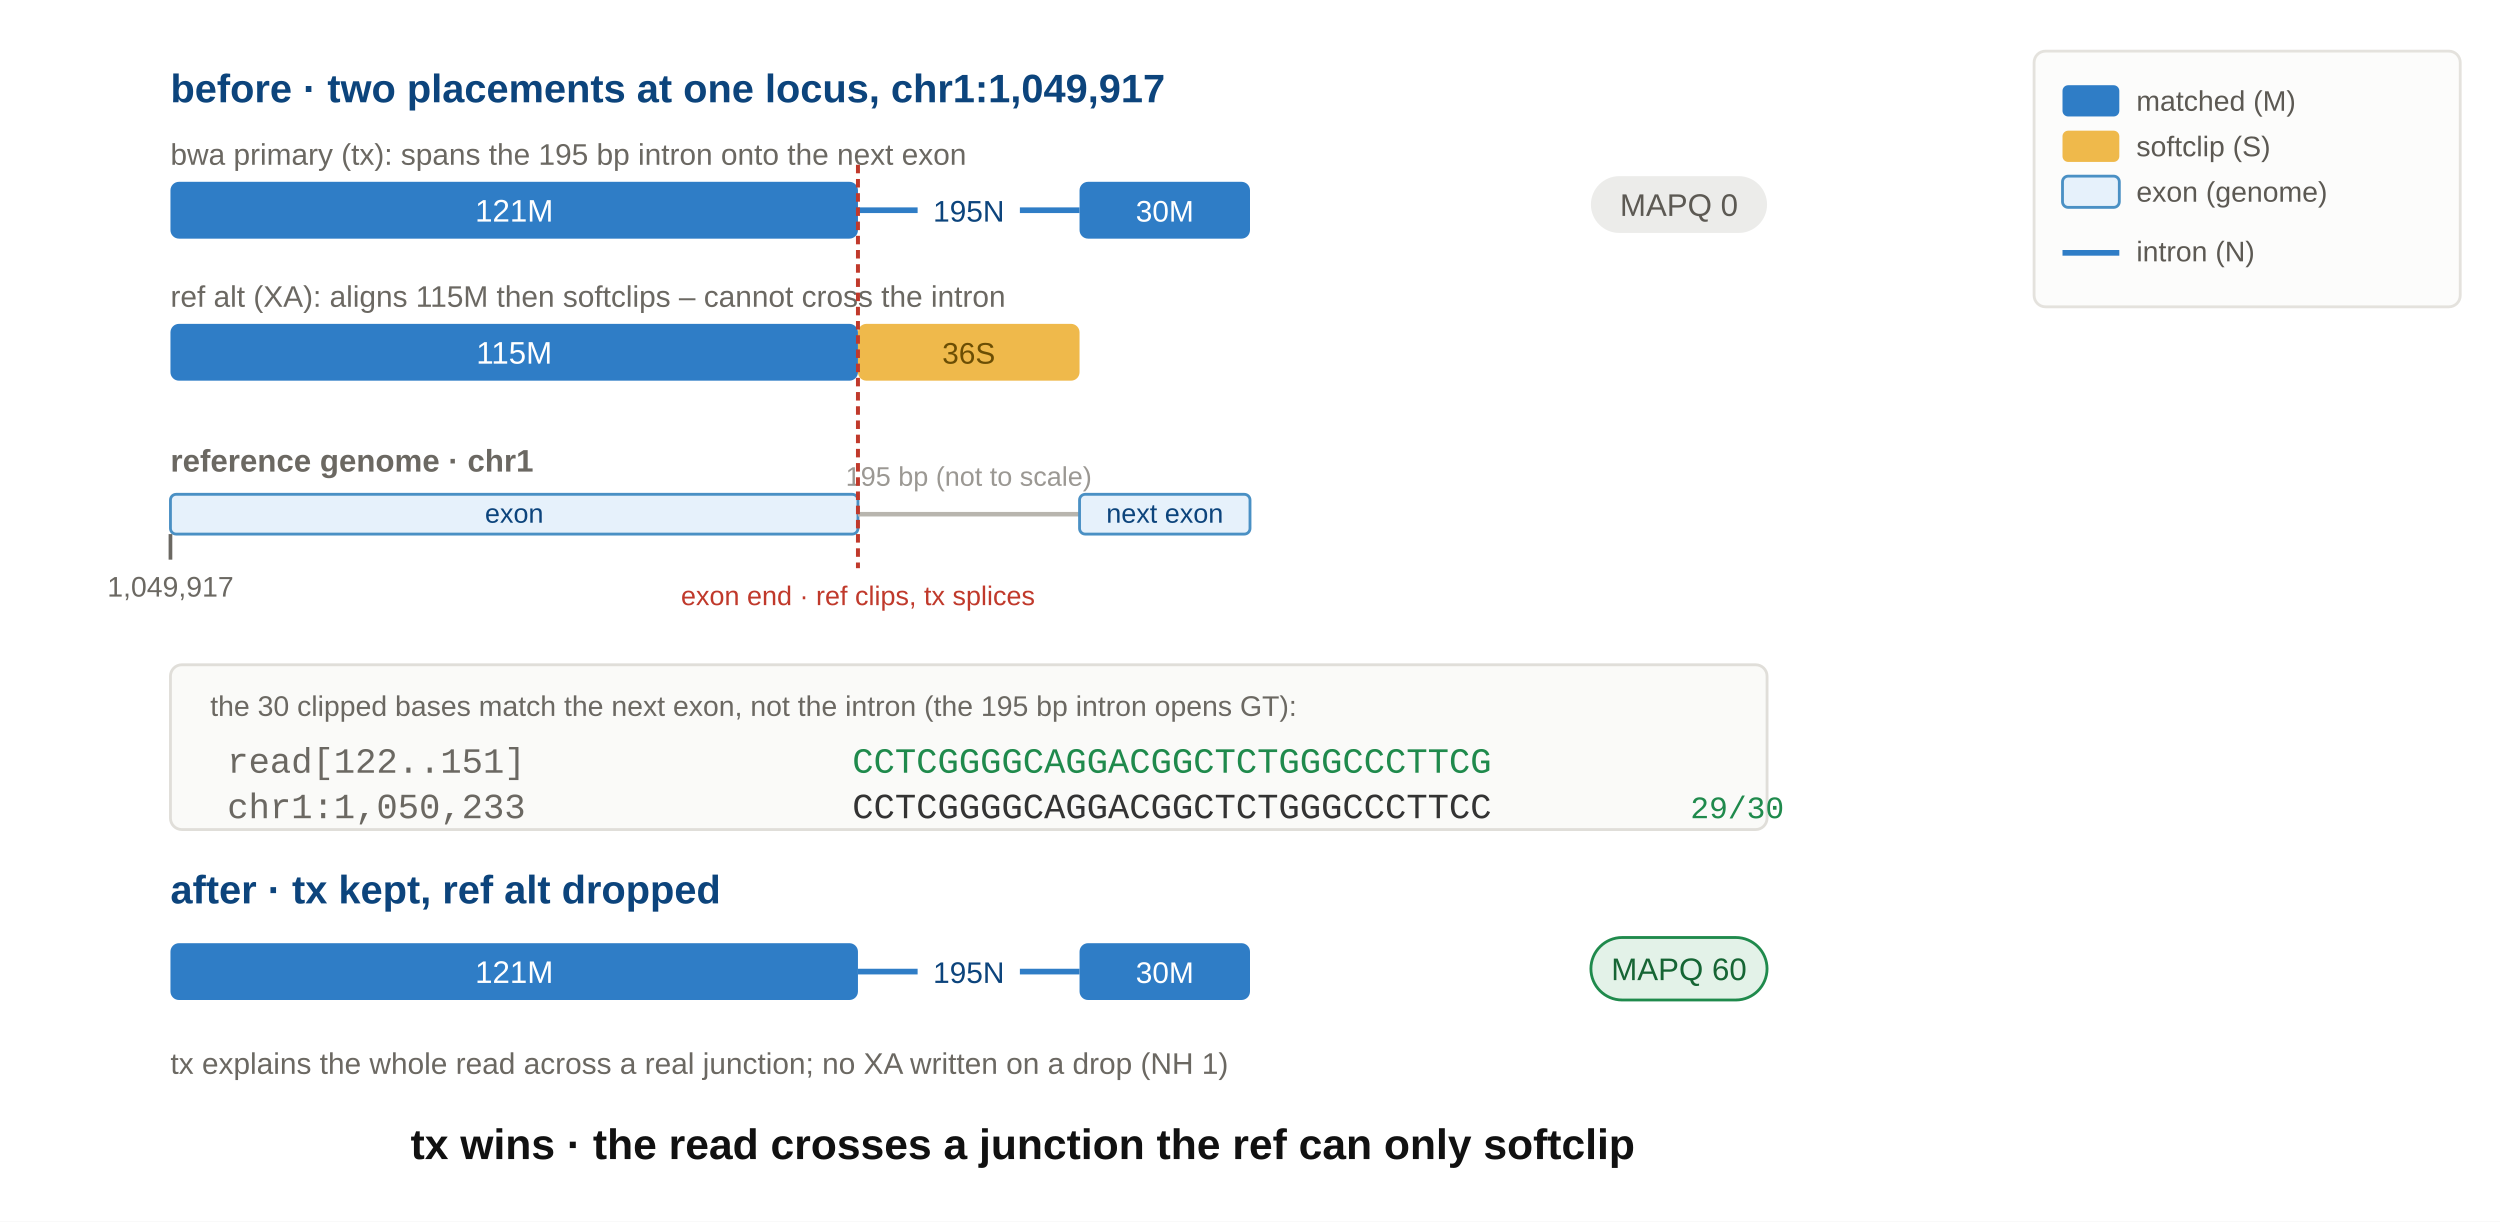
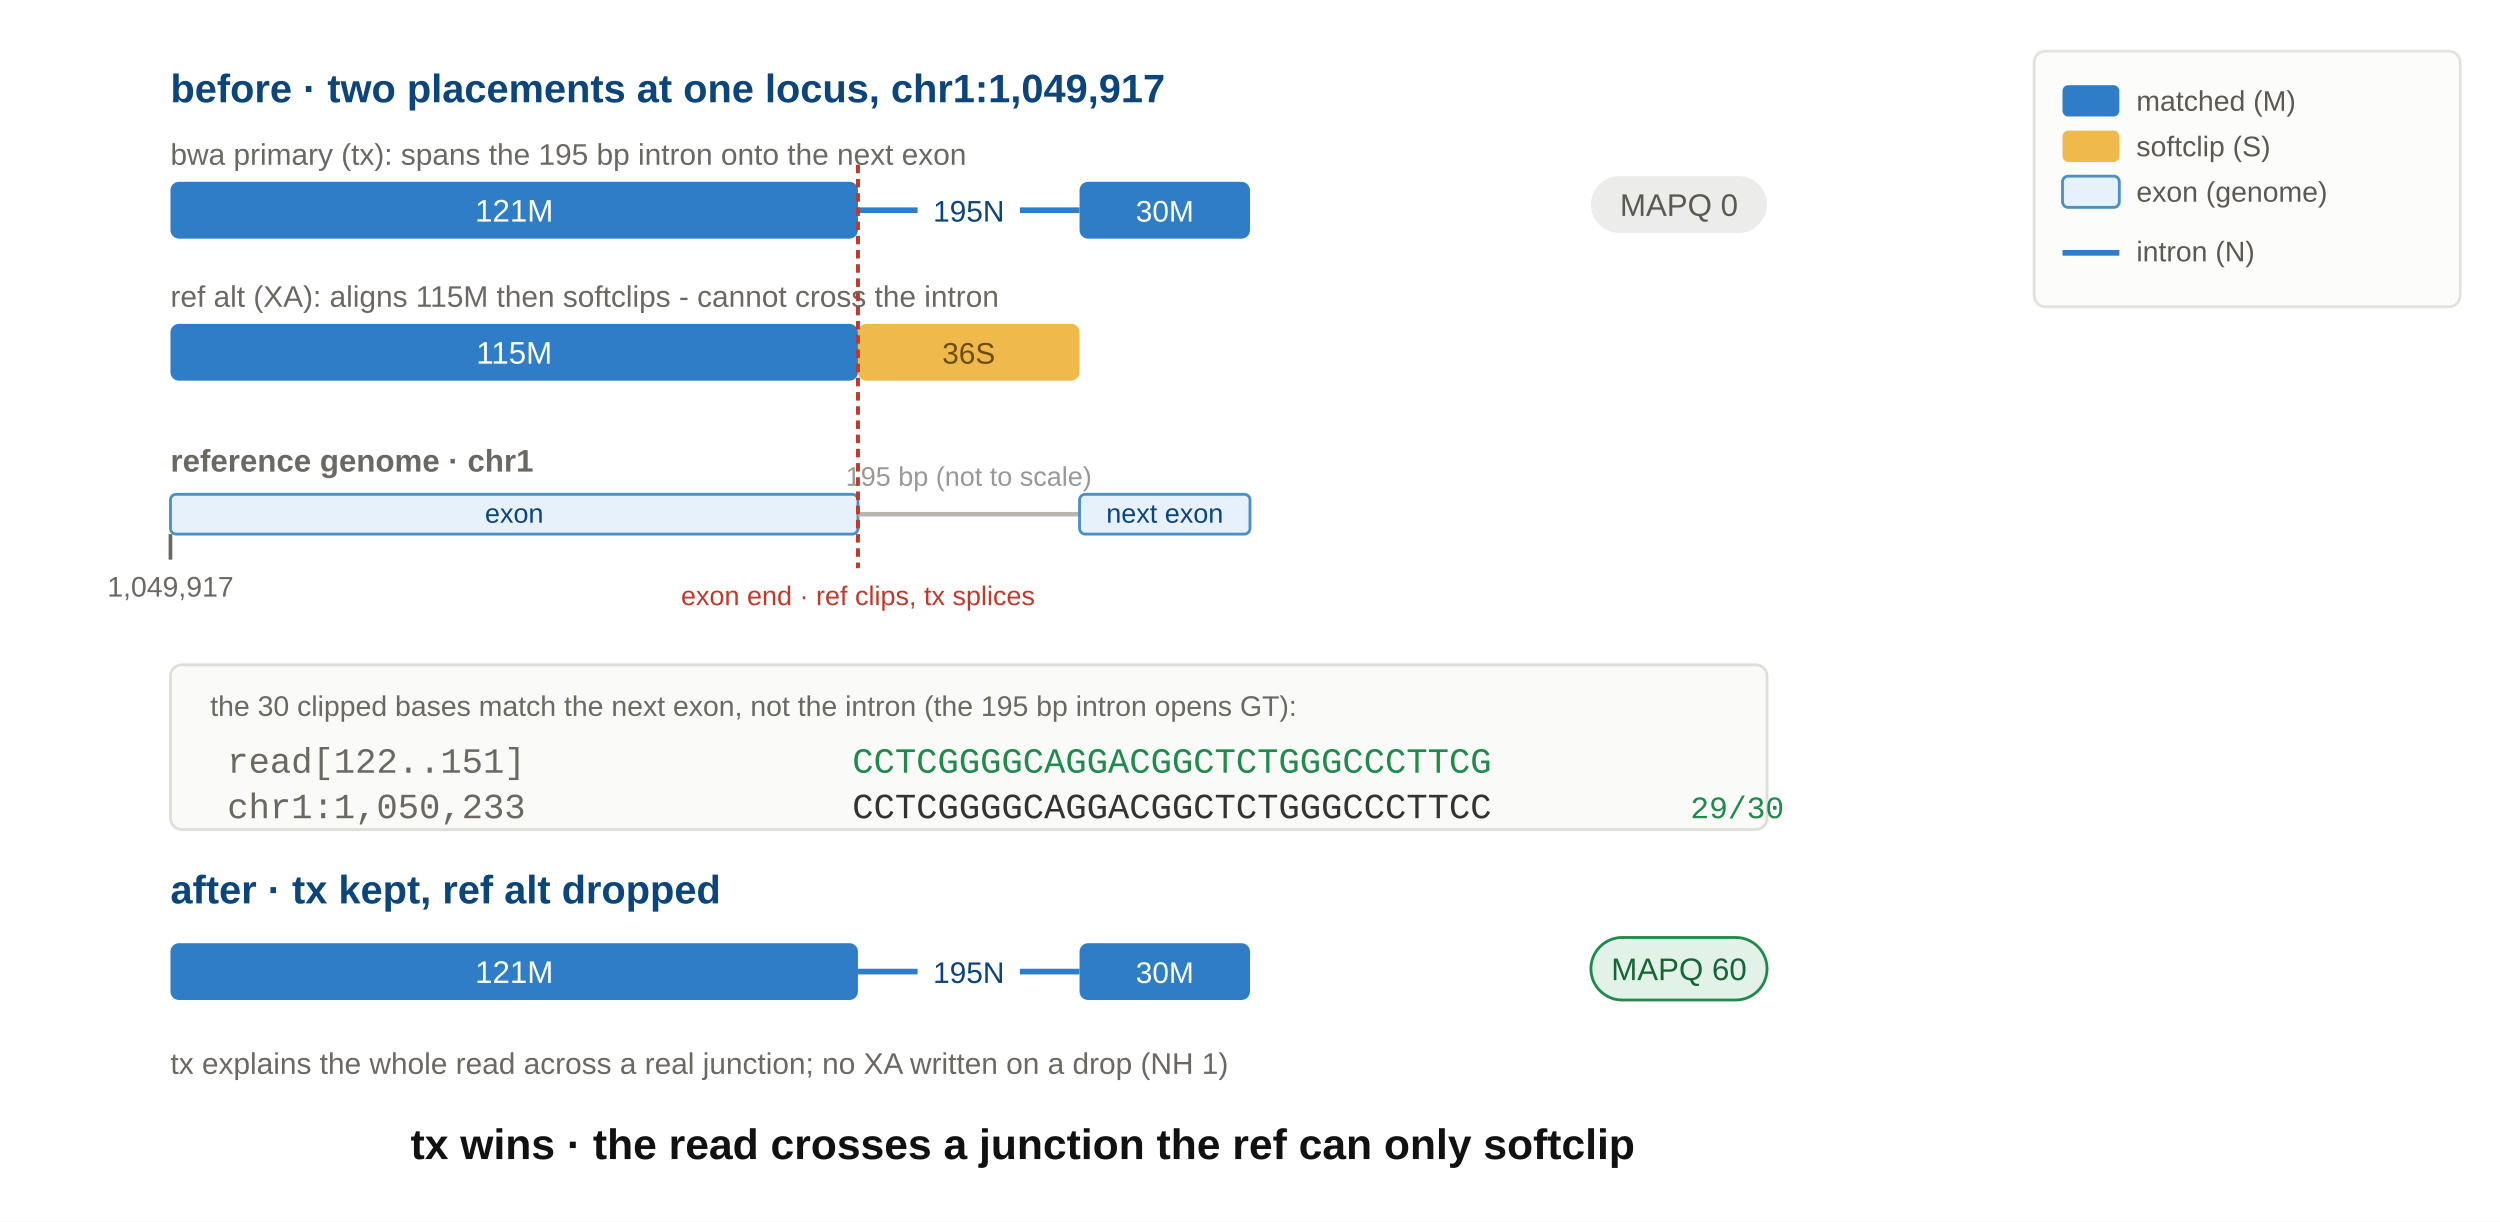
<svg xmlns="http://www.w3.org/2000/svg" viewBox="0 0 880 430" font-family="Arial, Helvetica, sans-serif">
  <rect x="0" y="0" width="880" height="430" fill="#FFFFFF" />
  <g transform="translate(160,0)">
    <rect x="556" y="18" width="150" height="90" rx="4" fill="#FCFCFB" stroke="#E4E2DD" />
    <rect x="566" y="30" width="20" height="11" rx="2" fill="#2F7DC6" />
    <text x="592" y="39" font-size="10" fill="#5C5953">matched (M)</text>
    <rect x="566" y="46" width="20" height="11" rx="2" fill="#EFB94B" />
    <text x="592" y="55" font-size="10" fill="#5C5953">softclip (S)</text>
    <rect x="566" y="62" width="20" height="11" rx="2" fill="#E6F1FB" stroke="#4A90C4" />
    <text x="592" y="71" font-size="10" fill="#5C5953">exon (genome)</text>
    <line x1="566" y1="89" x2="586" y2="89" stroke="#2F7DC6" stroke-width="2" />
    <text x="592" y="92" font-size="10" fill="#5C5953">intron (N)</text>
  </g>
  <text x="60" y="36" font-size="14" font-weight="600" fill="#0C447C">before · two placements at one locus, chr1:1,049,917</text>
  <text x="60" y="58" font-size="10.5" fill="#6B6862">bwa primary (tx): spans the 195 bp intron onto the next exon</text>
  <rect x="60" y="64" width="242" height="20" rx="3" fill="#2F7DC6" />
  <text x="181" y="78" font-size="11" text-anchor="middle" fill="#FFFFFF">121M</text>
  <line x1="302" y1="74" x2="323" y2="74" stroke="#2F7DC6" stroke-width="2" />
  <line x1="359" y1="74" x2="380" y2="74" stroke="#2F7DC6" stroke-width="2" />
  <text x="341" y="78" font-size="10.5" text-anchor="middle" fill="#0C447C">195N</text>
  <rect x="380" y="64" width="60" height="20" rx="3" fill="#2F7DC6" />
  <text x="410" y="78" font-size="10.5" text-anchor="middle" fill="#FFFFFF">30M</text>
  <rect x="560" y="62" width="62" height="20" rx="10" fill="#ECECEA" />
  <text x="591" y="76" font-size="11" text-anchor="middle" fill="#5C5953">MAPQ 0</text>
-   <text x="60" y="108" font-size="10.5" fill="#6B6862">ref alt (XA): aligns 115M then softclips – cannot cross the intron</text>
+   <text x="60" y="108" font-size="10.5" fill="#6B6862">ref alt (XA): aligns 115M then softclips - cannot cross the intron</text>
  <rect x="60" y="114" width="242" height="20" rx="3" fill="#2F7DC6" />
  <text x="181" y="128" font-size="11" text-anchor="middle" fill="#FFFFFF">115M</text>
  <rect x="302" y="114" width="78" height="20" rx="3" fill="#EFB94B" />
  <text x="341" y="128" font-size="10.5" text-anchor="middle" fill="#6B4E04">36S</text>
  <text x="60" y="166" font-size="11" font-weight="600" fill="#6B6862">reference genome · chr1</text>
  <rect x="60" y="174" width="242" height="14" rx="2" fill="#E6F1FB" stroke="#4A90C4" />
  <line x1="302" y1="181" x2="380" y2="181" stroke="#B8B5AE" stroke-width="1.6" />
  <rect x="380" y="174" width="60" height="14" rx="2" fill="#E6F1FB" stroke="#4A90C4" />
  <text x="181" y="184" font-size="9.5" text-anchor="middle" fill="#0C447C">exon</text>
  <text x="410" y="184" font-size="9.5" text-anchor="middle" fill="#0C447C">next exon</text>
  <line x1="60" y1="188" x2="60" y2="197" stroke="#6B6862" stroke-width="1.3" />
  <text x="60" y="210" font-size="10" text-anchor="middle" fill="#6B6862">1,049,917</text>
  <text x="341" y="171" font-size="9.5" text-anchor="middle" fill="#9B9893">195 bp (not to scale)</text>
  <line x1="302" y1="58" x2="302" y2="200" stroke="#C0392B" stroke-width="1.4" stroke-dasharray="3,2" />
  <text x="302" y="213" font-size="9.5" text-anchor="middle" fill="#C0392B">exon end · ref clips, tx splices</text>
  <rect x="60" y="234" width="562" height="58" rx="4" fill="#FAFAF8" stroke="#E0DED9" />
  <text x="74" y="252" font-size="10" fill="#6B6862">the 30 clipped bases match the next exon, not the intron (the 195 bp intron opens GT):</text>
  <text x="80" y="272" font-size="12.5" fill="#6B6862" font-family="Courier New, monospace">read[122..151]</text>
  <text x="300" y="272" font-size="12.5" fill="#1F8A4C" font-family="Courier New, monospace">CCTCGGGGCAGGACGGCTCTGGGCCCTTCG</text>
  <text x="80" y="288" font-size="12.5" fill="#6B6862" font-family="Courier New, monospace">chr1:1,050,233</text>
  <text x="300" y="288" font-size="12.5" fill="#333333" font-family="Courier New, monospace">CCTCGGGGCAGGACGGCTCTGGGCCCTTCC</text>
  <text x="595" y="288" font-size="11" fill="#1F8A4C" font-family="Courier New, monospace">29/30</text>
  <text x="60" y="318" font-size="14" font-weight="600" fill="#0C447C">after · tx kept, ref alt dropped</text>
  <rect x="60" y="332" width="242" height="20" rx="3" fill="#2F7DC6" />
  <text x="181" y="346" font-size="11" text-anchor="middle" fill="#FFFFFF">121M</text>
  <line x1="302" y1="342" x2="323" y2="342" stroke="#2F7DC6" stroke-width="2" />
  <line x1="359" y1="342" x2="380" y2="342" stroke="#2F7DC6" stroke-width="2" />
  <text x="341" y="346" font-size="10.5" text-anchor="middle" fill="#0C447C">195N</text>
  <rect x="380" y="332" width="60" height="20" rx="3" fill="#2F7DC6" />
  <text x="410" y="346" font-size="10.5" text-anchor="middle" fill="#FFFFFF">30M</text>
  <rect x="560" y="330" width="62" height="22" rx="11" fill="#E3F2E8" stroke="#1F8A4C" />
  <text x="591" y="345" font-size="11" text-anchor="middle" fill="#166534">MAPQ 60</text>
  <text x="60" y="378" font-size="10.5" fill="#6B6862">tx explains the whole read across a real junction; no XA written on a drop (NH 1)</text>
  <text x="360" y="408" font-size="15" font-weight="600" text-anchor="middle" fill="#111111">tx wins · the read crosses a junction the ref can only softclip</text>
</svg>
